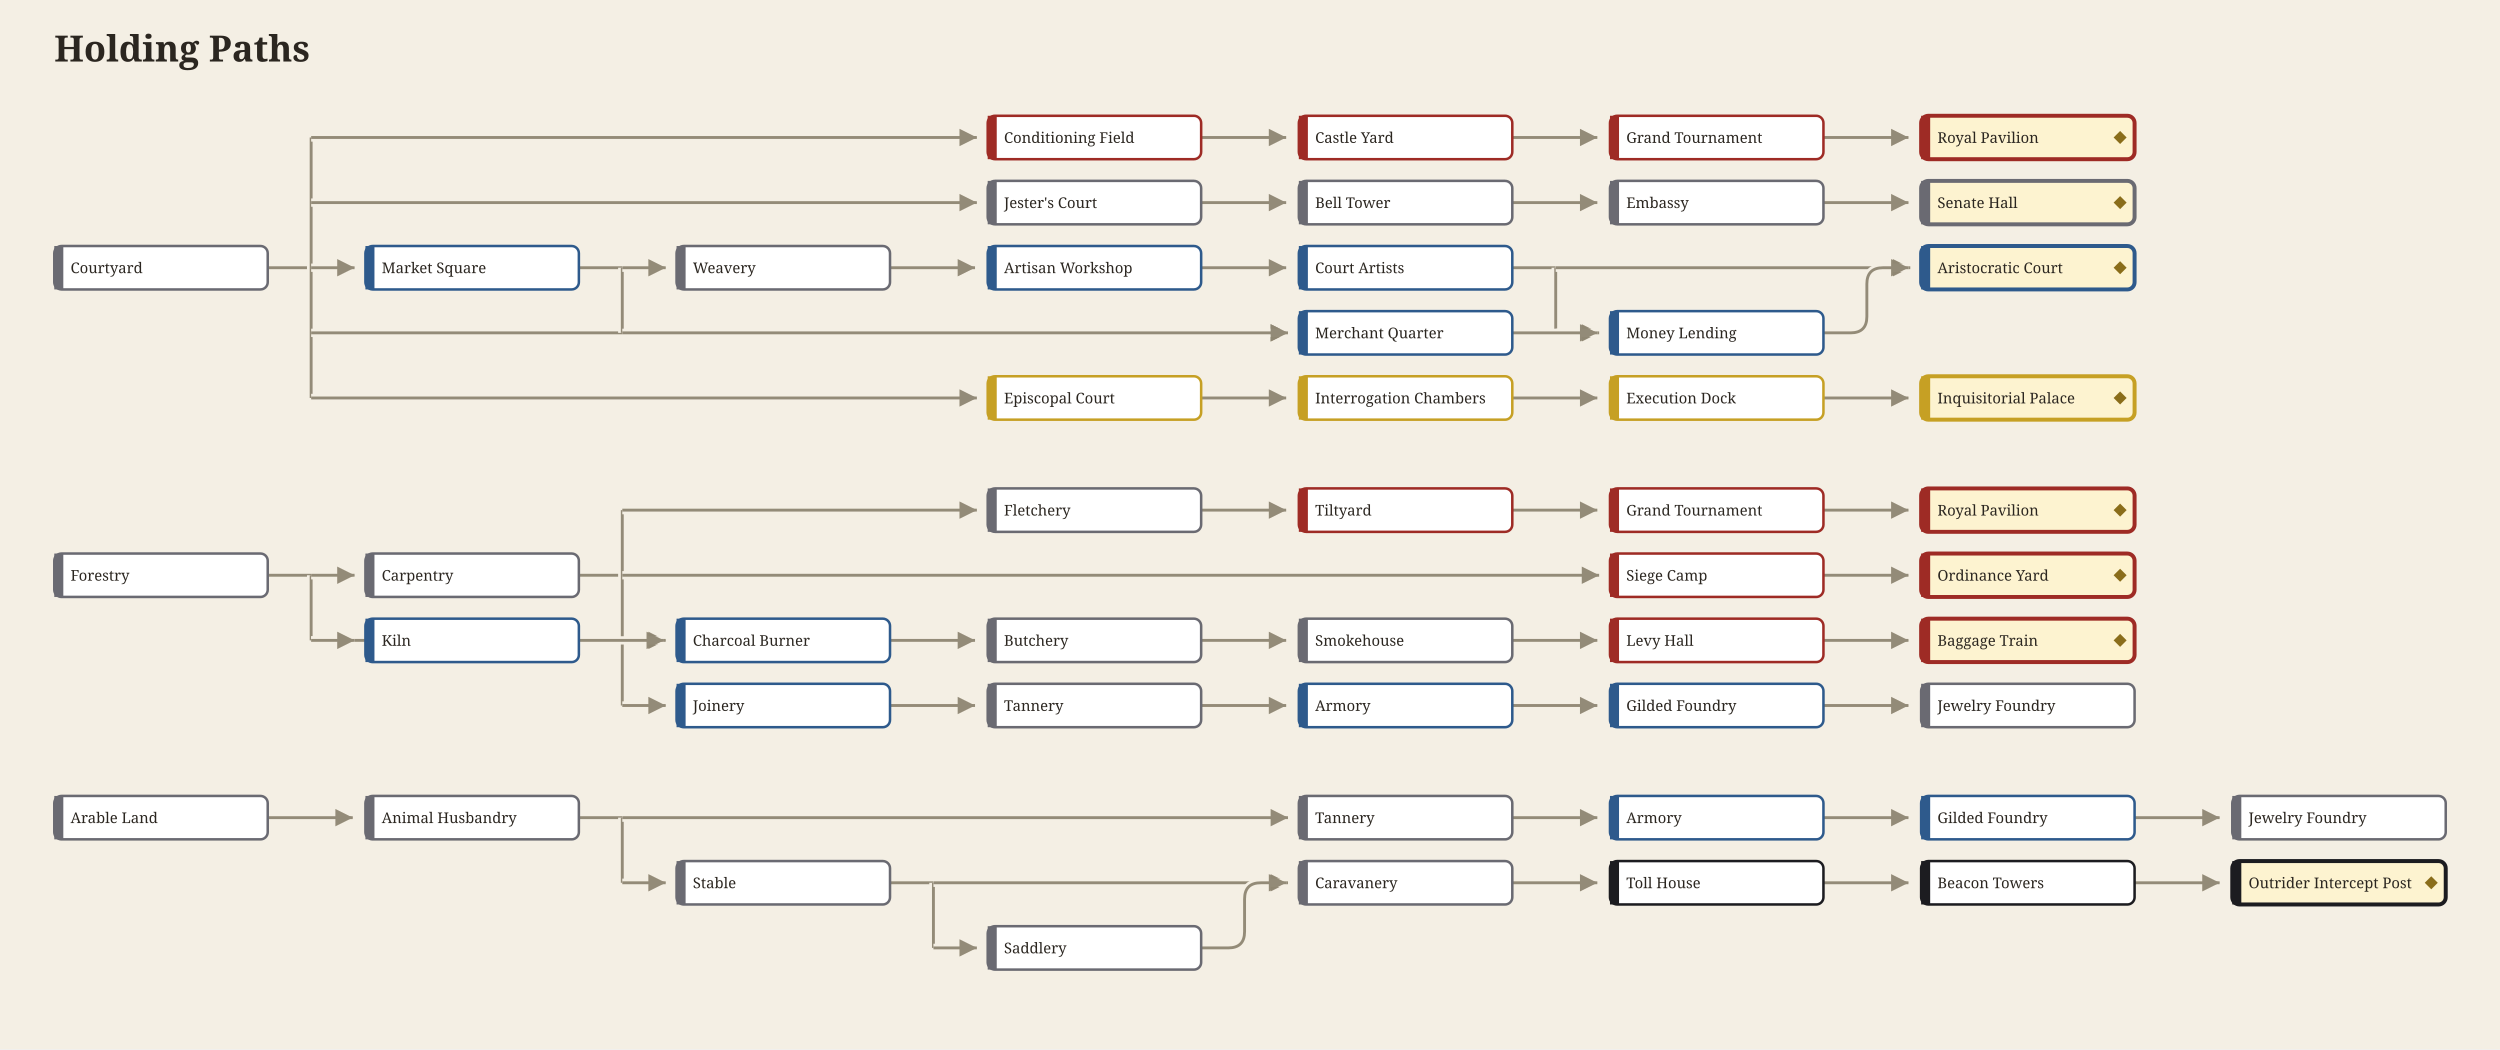
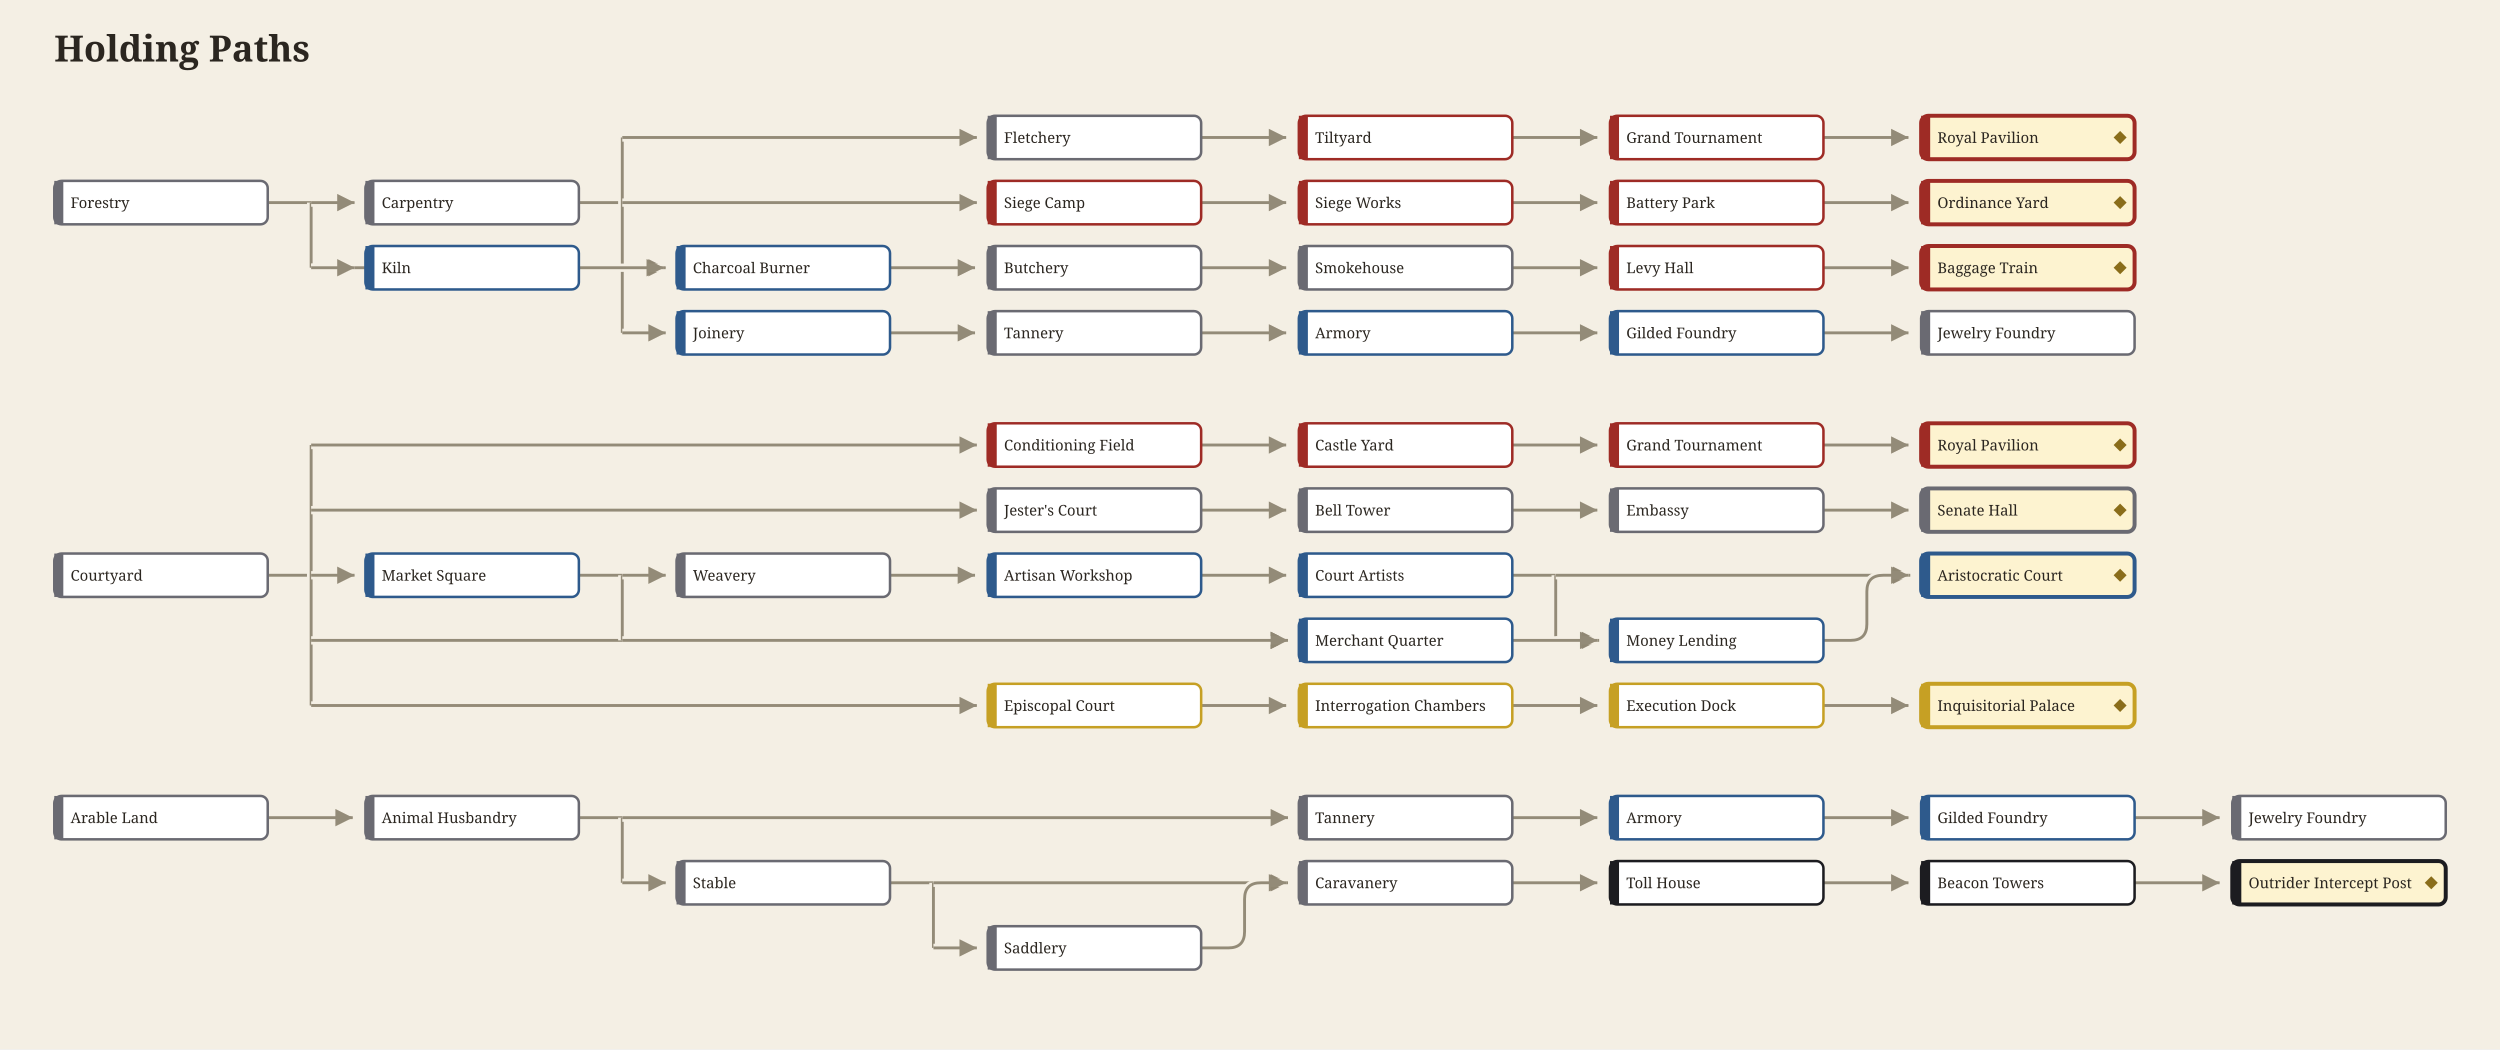
<svg xmlns="http://www.w3.org/2000/svg" width="1382" height="580" viewBox="0 0 1382 580" font-family="Georgia, serif">
  <rect width="1382" height="580" fill="#f4efe4" />
  <defs>
    <marker id="arw-2E5A8C" markerWidth="7" markerHeight="7" refX="6" refY="3" orient="auto">
      <path d="M0,0 L6,3 L0,6 Z" fill="#2E5A8C" />
    </marker>
    <marker id="arw-9E2B25" markerWidth="7" markerHeight="7" refX="6" refY="3" orient="auto">
      <path d="M0,0 L6,3 L0,6 Z" fill="#9E2B25" />
    </marker>
    <marker id="arw-1c9c8c" markerWidth="7" markerHeight="7" refX="6" refY="3" orient="auto">
      <path d="M0,0 L6,3 L0,6 Z" fill="#1c9c8c" />
    </marker>
    <marker id="arw-C6A024" markerWidth="7" markerHeight="7" refX="6" refY="3" orient="auto">
      <path d="M0,0 L6,3 L0,6 Z" fill="#C6A024" />
    </marker>
    <marker id="arw-6A3D8F" markerWidth="7" markerHeight="7" refX="6" refY="3" orient="auto">
      <path d="M0,0 L6,3 L0,6 Z" fill="#6A3D8F" />
    </marker>
    <marker id="arw-CC6A1A" markerWidth="7" markerHeight="7" refX="6" refY="3" orient="auto">
      <path d="M0,0 L6,3 L0,6 Z" fill="#CC6A1A" />
    </marker>
    <marker id="arw-3a7d3a" markerWidth="7" markerHeight="7" refX="6" refY="3" orient="auto">
      <path d="M0,0 L6,3 L0,6 Z" fill="#3a7d3a" />
    </marker>
    <marker id="arw-b5347a" markerWidth="7" markerHeight="7" refX="6" refY="3" orient="auto">
      <path d="M0,0 L6,3 L0,6 Z" fill="#b5347a" />
    </marker>
    <marker id="arw-2b6f9e" markerWidth="7" markerHeight="7" refX="6" refY="3" orient="auto">
      <path d="M0,0 L6,3 L0,6 Z" fill="#2b6f9e" />
    </marker>
    <marker id="arw-8a6d1a" markerWidth="7" markerHeight="7" refX="6" refY="3" orient="auto">
      <path d="M0,0 L6,3 L0,6 Z" fill="#8a6d1a" />
    </marker>
    <marker id="arw-5f5647" markerWidth="7" markerHeight="7" refX="6" refY="3" orient="auto">
      <path d="M0,0 L6,3 L0,6 Z" fill="#5f5647" />
    </marker>
    <marker id="arw-7a2ea0" markerWidth="7" markerHeight="7" refX="6" refY="3" orient="auto">
      <path d="M0,0 L6,3 L0,6 Z" fill="#7a2ea0" />
    </marker>
    <marker id="arw-0f8a7e" markerWidth="7" markerHeight="7" refX="6" refY="3" orient="auto">
      <path d="M0,0 L6,3 L0,6 Z" fill="#0f8a7e" />
    </marker>
    <marker id="arw-a83232" markerWidth="7" markerHeight="7" refX="6" refY="3" orient="auto">
      <path d="M0,0 L6,3 L0,6 Z" fill="#a83232" />
    </marker>
    <marker id="arw-8f8672" markerWidth="7" markerHeight="7" refX="6" refY="3" orient="auto">
      <path d="M0,0 L6,3 L0,6 Z" fill="#8f8672" />
    </marker>
  </defs>
  <text x="30" y="34" font-size="20" font-weight="bold" fill="#2b2620">Holding Paths</text>
-   <path d="M148,148 L172,148" fill="none" stroke="#f4efe4" stroke-width="4.6" opacity="1" />
-   <path d="M148,148 L172,148" fill="none" stroke="#8f8672" stroke-width="1.6" opacity="0.95" />
-   <path d="M172,76 L172,220" fill="none" stroke="#f4efe4" stroke-width="4.6" opacity="1" />
-   <path d="M172,76 L172,220" fill="none" stroke="#8f8672" stroke-width="1.6" opacity="0.95" />
+   <path d="M148,112 L172,112" fill="none" stroke="#f4efe4" stroke-width="4.6" opacity="1" />
+   <path d="M148,112 L172,112" fill="none" stroke="#8f8672" stroke-width="1.6" opacity="0.95" />
+   <path d="M172,112 L172,148" fill="none" stroke="#f4efe4" stroke-width="4.6" opacity="1" />
+   <path d="M172,112 L172,148" fill="none" stroke="#8f8672" stroke-width="1.6" opacity="0.95" />
+   <path d="M172,112 L196,112" fill="none" stroke="#f4efe4" stroke-width="4.6" opacity="1" />
+   <path d="M172,112 L196,112" fill="none" stroke="#8f8672" stroke-width="1.6" opacity="0.95" marker-end="url(#arw-8f8672)" />
+   <path d="M172,148 L368,148" fill="none" stroke="#f4efe4" stroke-width="4.6" opacity="1" />
+   <path d="M172,148 L368,148" fill="none" stroke="#8f8672" stroke-width="1.6" opacity="0.95" marker-end="url(#arw-8f8672)" />
  <path d="M172,148 L196,148" fill="none" stroke="#f4efe4" stroke-width="4.6" opacity="1" />
  <path d="M172,148 L196,148" fill="none" stroke="#8f8672" stroke-width="1.6" opacity="0.95" marker-end="url(#arw-8f8672)" />
-   <path d="M172,184 L712,184" fill="none" stroke="#f4efe4" stroke-width="4.6" opacity="1" />
-   <path d="M172,184 L712,184" fill="none" stroke="#8f8672" stroke-width="1.6" opacity="0.95" marker-end="url(#arw-8f8672)" />
-   <path d="M172,112 L540,112" fill="none" stroke="#f4efe4" stroke-width="4.6" opacity="1" />
-   <path d="M172,112 L540,112" fill="none" stroke="#8f8672" stroke-width="1.6" opacity="0.95" marker-end="url(#arw-8f8672)" />
-   <path d="M172,220 L540,220" fill="none" stroke="#f4efe4" stroke-width="4.6" opacity="1" />
-   <path d="M172,220 L540,220" fill="none" stroke="#8f8672" stroke-width="1.6" opacity="0.95" marker-end="url(#arw-8f8672)" />
-   <path d="M172,76 L540,76" fill="none" stroke="#f4efe4" stroke-width="4.6" opacity="1" />
-   <path d="M172,76 L540,76" fill="none" stroke="#8f8672" stroke-width="1.6" opacity="0.95" marker-end="url(#arw-8f8672)" />
-   <path d="M320,148 L344,148" fill="none" stroke="#f4efe4" stroke-width="4.6" opacity="1" />
-   <path d="M320,148 L344,148" fill="none" stroke="#8f8672" stroke-width="1.6" opacity="0.95" />
-   <path d="M344,148 L344,184" fill="none" stroke="#f4efe4" stroke-width="4.6" opacity="1" />
-   <path d="M344,148 L344,184" fill="none" stroke="#8f8672" stroke-width="1.6" opacity="0.95" />
-   <path d="M344,148 L368,148" fill="none" stroke="#f4efe4" stroke-width="4.6" opacity="1" />
-   <path d="M344,148 L368,148" fill="none" stroke="#8f8672" stroke-width="1.6" opacity="0.95" marker-end="url(#arw-8f8672)" />
-   <path d="M344,184 L712,184" fill="none" stroke="#f4efe4" stroke-width="4.6" opacity="1" />
-   <path d="M344,184 L712,184" fill="none" stroke="#8f8672" stroke-width="1.6" opacity="0.95" marker-end="url(#arw-8f8672)" />
+   <path d="M320,112 L344,112" fill="none" stroke="#f4efe4" stroke-width="4.6" opacity="1" />
+   <path d="M320,112 L344,112" fill="none" stroke="#8f8672" stroke-width="1.6" opacity="0.95" />
+   <path d="M344,76 L344,184" fill="none" stroke="#f4efe4" stroke-width="4.6" opacity="1" />
+   <path d="M344,76 L344,184" fill="none" stroke="#8f8672" stroke-width="1.6" opacity="0.95" />
+   <path d="M344,76 L540,76" fill="none" stroke="#f4efe4" stroke-width="4.6" opacity="1" />
+   <path d="M344,76 L540,76" fill="none" stroke="#8f8672" stroke-width="1.6" opacity="0.95" marker-end="url(#arw-8f8672)" />
+   <path d="M344,184 L368,184" fill="none" stroke="#f4efe4" stroke-width="4.6" opacity="1" />
+   <path d="M344,184 L368,184" fill="none" stroke="#8f8672" stroke-width="1.6" opacity="0.95" marker-end="url(#arw-8f8672)" />
+   <path d="M344,112 L540,112" fill="none" stroke="#f4efe4" stroke-width="4.6" opacity="1" />
+   <path d="M344,112 L540,112" fill="none" stroke="#8f8672" stroke-width="1.6" opacity="0.95" marker-end="url(#arw-8f8672)" />
+   <path d="M320,148 L367,148" fill="none" stroke="#f4efe4" stroke-width="4.6" opacity="1" />
+   <path d="M320,148 L367,148" fill="none" stroke="#8f8672" stroke-width="1.6" opacity="0.95" marker-end="url(#arw-8f8672)" />
  <path d="M492,148 L539,148" fill="none" stroke="#f4efe4" stroke-width="4.6" opacity="1" />
  <path d="M492,148 L539,148" fill="none" stroke="#8f8672" stroke-width="1.6" opacity="0.95" marker-end="url(#arw-8f8672)" />
+   <path d="M492,184 L539,184" fill="none" stroke="#f4efe4" stroke-width="4.6" opacity="1" />
+   <path d="M492,184 L539,184" fill="none" stroke="#8f8672" stroke-width="1.6" opacity="0.95" marker-end="url(#arw-8f8672)" />
+   <path d="M664,112 L711,112" fill="none" stroke="#f4efe4" stroke-width="4.6" opacity="1" />
+   <path d="M664,112 L711,112" fill="none" stroke="#8f8672" stroke-width="1.6" opacity="0.95" marker-end="url(#arw-8f8672)" />
  <path d="M664,148 L711,148" fill="none" stroke="#f4efe4" stroke-width="4.6" opacity="1" />
  <path d="M664,148 L711,148" fill="none" stroke="#8f8672" stroke-width="1.6" opacity="0.95" marker-end="url(#arw-8f8672)" />
-   <path d="M664,220 L711,220" fill="none" stroke="#f4efe4" stroke-width="4.6" opacity="1" />
-   <path d="M664,220 L711,220" fill="none" stroke="#8f8672" stroke-width="1.6" opacity="0.95" marker-end="url(#arw-8f8672)" />
+   <path d="M664,184 L711,184" fill="none" stroke="#f4efe4" stroke-width="4.6" opacity="1" />
+   <path d="M664,184 L711,184" fill="none" stroke="#8f8672" stroke-width="1.6" opacity="0.95" marker-end="url(#arw-8f8672)" />
  <path d="M664,76 L711,76" fill="none" stroke="#f4efe4" stroke-width="4.6" opacity="1" />
  <path d="M664,76 L711,76" fill="none" stroke="#8f8672" stroke-width="1.6" opacity="0.95" marker-end="url(#arw-8f8672)" />
-   <path d="M664,112 L711,112" fill="none" stroke="#f4efe4" stroke-width="4.6" opacity="1" />
-   <path d="M664,112 L711,112" fill="none" stroke="#8f8672" stroke-width="1.6" opacity="0.95" marker-end="url(#arw-8f8672)" />
-   <path d="M836,148 L860,148" fill="none" stroke="#f4efe4" stroke-width="4.6" opacity="1" />
-   <path d="M836,148 L860,148" fill="none" stroke="#8f8672" stroke-width="1.6" opacity="0.95" />
-   <path d="M860,148 L860,184" fill="none" stroke="#f4efe4" stroke-width="4.6" opacity="1" />
-   <path d="M860,148 L860,184" fill="none" stroke="#8f8672" stroke-width="1.6" opacity="0.95" />
-   <path d="M860,184 L884,184" fill="none" stroke="#f4efe4" stroke-width="4.6" opacity="1" />
-   <path d="M860,184 L884,184" fill="none" stroke="#8f8672" stroke-width="1.6" opacity="0.95" marker-end="url(#arw-8f8672)" />
-   <path d="M860,148 L1056,148" fill="none" stroke="#f4efe4" stroke-width="4.6" opacity="1" />
-   <path d="M860,148 L1056,148" fill="none" stroke="#8f8672" stroke-width="1.6" opacity="0.95" marker-end="url(#arw-8f8672)" />
+   <path d="M836,112 L883,112" fill="none" stroke="#f4efe4" stroke-width="4.6" opacity="1" />
+   <path d="M836,112 L883,112" fill="none" stroke="#8f8672" stroke-width="1.6" opacity="0.95" marker-end="url(#arw-8f8672)" />
+   <path d="M836,148 L883,148" fill="none" stroke="#f4efe4" stroke-width="4.6" opacity="1" />
+   <path d="M836,148 L883,148" fill="none" stroke="#8f8672" stroke-width="1.6" opacity="0.95" marker-end="url(#arw-8f8672)" />
  <path d="M836,184 L883,184" fill="none" stroke="#f4efe4" stroke-width="4.6" opacity="1" />
  <path d="M836,184 L883,184" fill="none" stroke="#8f8672" stroke-width="1.6" opacity="0.95" marker-end="url(#arw-8f8672)" />
-   <path d="M836,220 L883,220" fill="none" stroke="#f4efe4" stroke-width="4.6" opacity="1" />
-   <path d="M836,220 L883,220" fill="none" stroke="#8f8672" stroke-width="1.6" opacity="0.95" marker-end="url(#arw-8f8672)" />
  <path d="M836,76 L883,76" fill="none" stroke="#f4efe4" stroke-width="4.6" opacity="1" />
  <path d="M836,76 L883,76" fill="none" stroke="#8f8672" stroke-width="1.6" opacity="0.95" marker-end="url(#arw-8f8672)" />
-   <path d="M836,112 L883,112" fill="none" stroke="#f4efe4" stroke-width="4.6" opacity="1" />
-   <path d="M836,112 L883,112" fill="none" stroke="#8f8672" stroke-width="1.6" opacity="0.95" marker-end="url(#arw-8f8672)" />
-   <path d="M1008,184 L1023,184 Q1032,184 1032,175 L1032,157 Q1032,148 1041,148 L1055,148" fill="none" stroke="#f4efe4" stroke-width="4.6" opacity="1" />
-   <path d="M1008,184 L1023,184 Q1032,184 1032,175 L1032,157 Q1032,148 1041,148 L1055,148" fill="none" stroke="#8f8672" stroke-width="1.6" opacity="0.95" marker-end="url(#arw-8f8672)" />
-   <path d="M1008,220 L1055,220" fill="none" stroke="#f4efe4" stroke-width="4.6" opacity="1" />
-   <path d="M1008,220 L1055,220" fill="none" stroke="#8f8672" stroke-width="1.6" opacity="0.95" marker-end="url(#arw-8f8672)" />
+   <path d="M1008,112 L1055,112" fill="none" stroke="#f4efe4" stroke-width="4.6" opacity="1" />
+   <path d="M1008,112 L1055,112" fill="none" stroke="#8f8672" stroke-width="1.6" opacity="0.95" marker-end="url(#arw-8f8672)" />
+   <path d="M1008,148 L1055,148" fill="none" stroke="#f4efe4" stroke-width="4.6" opacity="1" />
+   <path d="M1008,148 L1055,148" fill="none" stroke="#8f8672" stroke-width="1.6" opacity="0.95" marker-end="url(#arw-8f8672)" />
+   <path d="M1008,184 L1055,184" fill="none" stroke="#f4efe4" stroke-width="4.6" opacity="1" />
+   <path d="M1008,184 L1055,184" fill="none" stroke="#8f8672" stroke-width="1.6" opacity="0.95" marker-end="url(#arw-8f8672)" />
  <path d="M1008,76 L1055,76" fill="none" stroke="#f4efe4" stroke-width="4.6" opacity="1" />
  <path d="M1008,76 L1055,76" fill="none" stroke="#8f8672" stroke-width="1.6" opacity="0.95" marker-end="url(#arw-8f8672)" />
-   <path d="M1008,112 L1055,112" fill="none" stroke="#f4efe4" stroke-width="4.6" opacity="1" />
-   <path d="M1008,112 L1055,112" fill="none" stroke="#8f8672" stroke-width="1.6" opacity="0.95" marker-end="url(#arw-8f8672)" />
-   <rect x="30" y="136" width="118" height="24" rx="4" fill="#ffffff" stroke="#6a6a72" stroke-width="1.4" />
-   <rect x="30" y="136" width="5" height="24" fill="#6a6a72" />
-   <text x="39" y="151" font-size="8.2" fill="#2b2620">Courtyard</text>
+   <rect x="30" y="100" width="118" height="24" rx="4" fill="#ffffff" stroke="#6a6a72" stroke-width="1.4" />
+   <rect x="30" y="100" width="5" height="24" fill="#6a6a72" />
+   <text x="39" y="115" font-size="8.2" fill="#2b2620">Forestry</text>
+   <rect x="202" y="100" width="118" height="24" rx="4" fill="#ffffff" stroke="#6a6a72" stroke-width="1.4" />
+   <rect x="202" y="100" width="5" height="24" fill="#6a6a72" />
+   <text x="211" y="115" font-size="8.2" fill="#2b2620">Carpentry</text>
  <rect x="202" y="136" width="118" height="24" rx="4" fill="#ffffff" stroke="#2E5A8C" stroke-width="1.4" />
  <rect x="202" y="136" width="5" height="24" fill="#2E5A8C" />
-   <text x="211" y="151" font-size="8.2" fill="#2b2620">Market Square</text>
-   <rect x="374" y="136" width="118" height="24" rx="4" fill="#ffffff" stroke="#6a6a72" stroke-width="1.4" />
-   <rect x="374" y="136" width="5" height="24" fill="#6a6a72" />
-   <text x="383" y="151" font-size="8.2" fill="#2b2620">Weavery</text>
-   <rect x="546" y="136" width="118" height="24" rx="4" fill="#ffffff" stroke="#2E5A8C" stroke-width="1.4" />
-   <rect x="546" y="136" width="5" height="24" fill="#2E5A8C" />
-   <text x="555" y="151" font-size="8.2" fill="#2b2620">Artisan Workshop</text>
-   <rect x="546" y="208" width="118" height="24" rx="4" fill="#ffffff" stroke="#C6A024" stroke-width="1.4" />
-   <rect x="546" y="208" width="5" height="24" fill="#C6A024" />
-   <text x="555" y="223" font-size="8.2" fill="#2b2620">Episcopal Court</text>
-   <rect x="546" y="64" width="118" height="24" rx="4" fill="#ffffff" stroke="#9E2B25" stroke-width="1.4" />
-   <rect x="546" y="64" width="5" height="24" fill="#9E2B25" />
-   <text x="555" y="79" font-size="8.2" fill="#2b2620">Conditioning Field</text>
-   <rect x="546" y="100" width="118" height="24" rx="4" fill="#ffffff" stroke="#6a6a72" stroke-width="1.4" />
-   <rect x="546" y="100" width="5" height="24" fill="#6a6a72" />
-   <text x="555" y="115" font-size="8.2" fill="#2b2620">Jester's Court</text>
-   <rect x="718" y="136" width="118" height="24" rx="4" fill="#ffffff" stroke="#2E5A8C" stroke-width="1.4" />
-   <rect x="718" y="136" width="5" height="24" fill="#2E5A8C" />
-   <text x="727" y="151" font-size="8.2" fill="#2b2620">Court Artists</text>
+   <text x="211" y="151" font-size="8.2" fill="#2b2620">Kiln</text>
+   <rect x="374" y="136" width="118" height="24" rx="4" fill="#ffffff" stroke="#2E5A8C" stroke-width="1.4" />
+   <rect x="374" y="136" width="5" height="24" fill="#2E5A8C" />
+   <text x="383" y="151" font-size="8.2" fill="#2b2620">Charcoal Burner</text>
+   <rect x="374" y="172" width="118" height="24" rx="4" fill="#ffffff" stroke="#2E5A8C" stroke-width="1.4" />
+   <rect x="374" y="172" width="5" height="24" fill="#2E5A8C" />
+   <text x="383" y="187" font-size="8.2" fill="#2b2620">Joinery</text>
+   <rect x="546" y="100" width="118" height="24" rx="4" fill="#ffffff" stroke="#9E2B25" stroke-width="1.4" />
+   <rect x="546" y="100" width="5" height="24" fill="#9E2B25" />
+   <text x="555" y="115" font-size="8.2" fill="#2b2620">Siege Camp</text>
+   <rect x="546" y="136" width="118" height="24" rx="4" fill="#ffffff" stroke="#6a6a72" stroke-width="1.4" />
+   <rect x="546" y="136" width="5" height="24" fill="#6a6a72" />
+   <text x="555" y="151" font-size="8.2" fill="#2b2620">Butchery</text>
+   <rect x="546" y="172" width="118" height="24" rx="4" fill="#ffffff" stroke="#6a6a72" stroke-width="1.4" />
+   <rect x="546" y="172" width="5" height="24" fill="#6a6a72" />
+   <text x="555" y="187" font-size="8.2" fill="#2b2620">Tannery</text>
+   <rect x="546" y="64" width="118" height="24" rx="4" fill="#ffffff" stroke="#6a6a72" stroke-width="1.4" />
+   <rect x="546" y="64" width="5" height="24" fill="#6a6a72" />
+   <text x="555" y="79" font-size="8.2" fill="#2b2620">Fletchery</text>
+   <rect x="718" y="100" width="118" height="24" rx="4" fill="#ffffff" stroke="#9E2B25" stroke-width="1.4" />
+   <rect x="718" y="100" width="5" height="24" fill="#9E2B25" />
+   <text x="727" y="115" font-size="8.2" fill="#2b2620">Siege Works</text>
+   <rect x="718" y="136" width="118" height="24" rx="4" fill="#ffffff" stroke="#6a6a72" stroke-width="1.4" />
+   <rect x="718" y="136" width="5" height="24" fill="#6a6a72" />
+   <text x="727" y="151" font-size="8.2" fill="#2b2620">Smokehouse</text>
  <rect x="718" y="172" width="118" height="24" rx="4" fill="#ffffff" stroke="#2E5A8C" stroke-width="1.4" />
  <rect x="718" y="172" width="5" height="24" fill="#2E5A8C" />
-   <text x="727" y="187" font-size="8.2" fill="#2b2620">Merchant Quarter</text>
-   <rect x="718" y="208" width="118" height="24" rx="4" fill="#ffffff" stroke="#C6A024" stroke-width="1.4" />
-   <rect x="718" y="208" width="5" height="24" fill="#C6A024" />
-   <text x="727" y="223" font-size="8.2" fill="#2b2620">Interrogation Chambers</text>
+   <text x="727" y="187" font-size="8.2" fill="#2b2620">Armory</text>
  <rect x="718" y="64" width="118" height="24" rx="4" fill="#ffffff" stroke="#9E2B25" stroke-width="1.4" />
  <rect x="718" y="64" width="5" height="24" fill="#9E2B25" />
-   <text x="727" y="79" font-size="8.2" fill="#2b2620">Castle Yard</text>
-   <rect x="718" y="100" width="118" height="24" rx="4" fill="#ffffff" stroke="#6a6a72" stroke-width="1.4" />
-   <rect x="718" y="100" width="5" height="24" fill="#6a6a72" />
-   <text x="727" y="115" font-size="8.2" fill="#2b2620">Bell Tower</text>
+   <text x="727" y="79" font-size="8.2" fill="#2b2620">Tiltyard</text>
+   <rect x="890" y="100" width="118" height="24" rx="4" fill="#ffffff" stroke="#9E2B25" stroke-width="1.4" />
+   <rect x="890" y="100" width="5" height="24" fill="#9E2B25" />
+   <text x="899" y="115" font-size="8.2" fill="#2b2620">Battery Park</text>
+   <rect x="890" y="136" width="118" height="24" rx="4" fill="#ffffff" stroke="#9E2B25" stroke-width="1.4" />
+   <rect x="890" y="136" width="5" height="24" fill="#9E2B25" />
+   <text x="899" y="151" font-size="8.2" fill="#2b2620">Levy Hall</text>
  <rect x="890" y="172" width="118" height="24" rx="4" fill="#ffffff" stroke="#2E5A8C" stroke-width="1.4" />
  <rect x="890" y="172" width="5" height="24" fill="#2E5A8C" />
-   <text x="899" y="187" font-size="8.2" fill="#2b2620">Money Lending</text>
-   <rect x="890" y="208" width="118" height="24" rx="4" fill="#ffffff" stroke="#C6A024" stroke-width="1.4" />
-   <rect x="890" y="208" width="5" height="24" fill="#C6A024" />
-   <text x="899" y="223" font-size="8.2" fill="#2b2620">Execution Dock</text>
+   <text x="899" y="187" font-size="8.2" fill="#2b2620">Gilded Foundry</text>
  <rect x="890" y="64" width="118" height="24" rx="4" fill="#ffffff" stroke="#9E2B25" stroke-width="1.4" />
  <rect x="890" y="64" width="5" height="24" fill="#9E2B25" />
  <text x="899" y="79" font-size="8.2" fill="#2b2620">Grand Tournament</text>
-   <rect x="890" y="100" width="118" height="24" rx="4" fill="#ffffff" stroke="#6a6a72" stroke-width="1.4" />
-   <rect x="890" y="100" width="5" height="24" fill="#6a6a72" />
-   <text x="899" y="115" font-size="8.2" fill="#2b2620">Embassy</text>
-   <rect x="1062" y="136" width="118" height="24" rx="4" fill="#fdf3d0" stroke="#2E5A8C" stroke-width="2.2" />
-   <rect x="1062" y="136" width="5" height="24" fill="#2E5A8C" />
-   <text x="1071" y="151" font-size="8.2" fill="#2b2620">Aristocratic Court</text>
+   <rect x="1062" y="100" width="118" height="24" rx="4" fill="#fdf3d0" stroke="#9E2B25" stroke-width="2.2" />
+   <rect x="1062" y="100" width="5" height="24" fill="#9E2B25" />
+   <text x="1071" y="115" font-size="8.2" fill="#2b2620">Ordinance Yard</text>
+   <polygon points="1172.0,108.4 1175.6,112.0 1172.0,115.6 1168.4,112.0" fill="#8a6d1a" />
+   <rect x="1062" y="136" width="118" height="24" rx="4" fill="#fdf3d0" stroke="#9E2B25" stroke-width="2.2" />
+   <rect x="1062" y="136" width="5" height="24" fill="#9E2B25" />
+   <text x="1071" y="151" font-size="8.2" fill="#2b2620">Baggage Train</text>
  <polygon points="1172.0,144.4 1175.6,148.0 1172.0,151.6 1168.4,148.0" fill="#8a6d1a" />
-   <rect x="1062" y="208" width="118" height="24" rx="4" fill="#fdf3d0" stroke="#C6A024" stroke-width="2.2" />
-   <rect x="1062" y="208" width="5" height="24" fill="#C6A024" />
-   <text x="1071" y="223" font-size="8.2" fill="#2b2620">Inquisitorial Palace</text>
-   <polygon points="1172.0,216.4 1175.6,220.0 1172.0,223.6 1168.4,220.0" fill="#8a6d1a" />
+   <rect x="1062" y="172" width="118" height="24" rx="4" fill="#ffffff" stroke="#6a6a72" stroke-width="1.4" />
+   <rect x="1062" y="172" width="5" height="24" fill="#6a6a72" />
+   <text x="1071" y="187" font-size="8.2" fill="#2b2620">Jewelry Foundry</text>
  <rect x="1062" y="64" width="118" height="24" rx="4" fill="#fdf3d0" stroke="#9E2B25" stroke-width="2.2" />
  <rect x="1062" y="64" width="5" height="24" fill="#9E2B25" />
  <text x="1071" y="79" font-size="8.2" fill="#2b2620">Royal Pavilion</text>
  <polygon points="1172.0,72.4 1175.6,76.0 1172.0,79.6 1168.4,76.0" fill="#8a6d1a" />
-   <rect x="1062" y="100" width="118" height="24" rx="4" fill="#fdf3d0" stroke="#6a6a72" stroke-width="2.2" />
-   <rect x="1062" y="100" width="5" height="24" fill="#6a6a72" />
-   <text x="1071" y="115" font-size="8.2" fill="#2b2620">Senate Hall</text>
-   <polygon points="1172.0,108.4 1175.6,112.0 1172.0,115.6 1168.4,112.0" fill="#8a6d1a" />
  <path d="M148,318 L172,318" fill="none" stroke="#f4efe4" stroke-width="4.6" opacity="1" />
  <path d="M148,318 L172,318" fill="none" stroke="#8f8672" stroke-width="1.6" opacity="0.95" />
-   <path d="M172,318 L172,354" fill="none" stroke="#f4efe4" stroke-width="4.6" opacity="1" />
-   <path d="M172,318 L172,354" fill="none" stroke="#8f8672" stroke-width="1.6" opacity="0.95" />
+   <path d="M172,246 L172,390" fill="none" stroke="#f4efe4" stroke-width="4.6" opacity="1" />
+   <path d="M172,246 L172,390" fill="none" stroke="#8f8672" stroke-width="1.6" opacity="0.95" />
  <path d="M172,318 L196,318" fill="none" stroke="#f4efe4" stroke-width="4.6" opacity="1" />
  <path d="M172,318 L196,318" fill="none" stroke="#8f8672" stroke-width="1.6" opacity="0.95" marker-end="url(#arw-8f8672)" />
-   <path d="M172,354 L368,354" fill="none" stroke="#f4efe4" stroke-width="4.6" opacity="1" />
-   <path d="M172,354 L368,354" fill="none" stroke="#8f8672" stroke-width="1.6" opacity="0.95" marker-end="url(#arw-8f8672)" />
-   <path d="M172,354 L196,354" fill="none" stroke="#f4efe4" stroke-width="4.6" opacity="1" />
-   <path d="M172,354 L196,354" fill="none" stroke="#8f8672" stroke-width="1.6" opacity="0.95" marker-end="url(#arw-8f8672)" />
+   <path d="M172,354 L712,354" fill="none" stroke="#f4efe4" stroke-width="4.6" opacity="1" />
+   <path d="M172,354 L712,354" fill="none" stroke="#8f8672" stroke-width="1.6" opacity="0.95" marker-end="url(#arw-8f8672)" />
+   <path d="M172,282 L540,282" fill="none" stroke="#f4efe4" stroke-width="4.6" opacity="1" />
+   <path d="M172,282 L540,282" fill="none" stroke="#8f8672" stroke-width="1.6" opacity="0.95" marker-end="url(#arw-8f8672)" />
+   <path d="M172,390 L540,390" fill="none" stroke="#f4efe4" stroke-width="4.6" opacity="1" />
+   <path d="M172,390 L540,390" fill="none" stroke="#8f8672" stroke-width="1.6" opacity="0.95" marker-end="url(#arw-8f8672)" />
+   <path d="M172,246 L540,246" fill="none" stroke="#f4efe4" stroke-width="4.6" opacity="1" />
+   <path d="M172,246 L540,246" fill="none" stroke="#8f8672" stroke-width="1.6" opacity="0.95" marker-end="url(#arw-8f8672)" />
  <path d="M320,318 L344,318" fill="none" stroke="#f4efe4" stroke-width="4.6" opacity="1" />
  <path d="M320,318 L344,318" fill="none" stroke="#8f8672" stroke-width="1.6" opacity="0.95" />
-   <path d="M344,282 L344,390" fill="none" stroke="#f4efe4" stroke-width="4.6" opacity="1" />
-   <path d="M344,282 L344,390" fill="none" stroke="#8f8672" stroke-width="1.6" opacity="0.95" />
-   <path d="M344,282 L540,282" fill="none" stroke="#f4efe4" stroke-width="4.6" opacity="1" />
-   <path d="M344,282 L540,282" fill="none" stroke="#8f8672" stroke-width="1.6" opacity="0.95" marker-end="url(#arw-8f8672)" />
-   <path d="M344,390 L368,390" fill="none" stroke="#f4efe4" stroke-width="4.6" opacity="1" />
-   <path d="M344,390 L368,390" fill="none" stroke="#8f8672" stroke-width="1.6" opacity="0.95" marker-end="url(#arw-8f8672)" />
-   <path d="M344,318 L884,318" fill="none" stroke="#f4efe4" stroke-width="4.6" opacity="1" />
-   <path d="M344,318 L884,318" fill="none" stroke="#8f8672" stroke-width="1.6" opacity="0.95" marker-end="url(#arw-8f8672)" />
-   <path d="M320,354 L367,354" fill="none" stroke="#f4efe4" stroke-width="4.6" opacity="1" />
-   <path d="M320,354 L367,354" fill="none" stroke="#8f8672" stroke-width="1.6" opacity="0.95" marker-end="url(#arw-8f8672)" />
-   <path d="M492,354 L539,354" fill="none" stroke="#f4efe4" stroke-width="4.6" opacity="1" />
-   <path d="M492,354 L539,354" fill="none" stroke="#8f8672" stroke-width="1.6" opacity="0.95" marker-end="url(#arw-8f8672)" />
-   <path d="M492,390 L539,390" fill="none" stroke="#f4efe4" stroke-width="4.6" opacity="1" />
-   <path d="M492,390 L539,390" fill="none" stroke="#8f8672" stroke-width="1.6" opacity="0.95" marker-end="url(#arw-8f8672)" />
-   <path d="M664,354 L711,354" fill="none" stroke="#f4efe4" stroke-width="4.6" opacity="1" />
-   <path d="M664,354 L711,354" fill="none" stroke="#8f8672" stroke-width="1.6" opacity="0.95" marker-end="url(#arw-8f8672)" />
+   <path d="M344,318 L344,354" fill="none" stroke="#f4efe4" stroke-width="4.6" opacity="1" />
+   <path d="M344,318 L344,354" fill="none" stroke="#8f8672" stroke-width="1.6" opacity="0.95" />
+   <path d="M344,318 L368,318" fill="none" stroke="#f4efe4" stroke-width="4.6" opacity="1" />
+   <path d="M344,318 L368,318" fill="none" stroke="#8f8672" stroke-width="1.6" opacity="0.95" marker-end="url(#arw-8f8672)" />
+   <path d="M344,354 L712,354" fill="none" stroke="#f4efe4" stroke-width="4.6" opacity="1" />
+   <path d="M344,354 L712,354" fill="none" stroke="#8f8672" stroke-width="1.6" opacity="0.95" marker-end="url(#arw-8f8672)" />
+   <path d="M492,318 L539,318" fill="none" stroke="#f4efe4" stroke-width="4.6" opacity="1" />
+   <path d="M492,318 L539,318" fill="none" stroke="#8f8672" stroke-width="1.6" opacity="0.95" marker-end="url(#arw-8f8672)" />
+   <path d="M664,318 L711,318" fill="none" stroke="#f4efe4" stroke-width="4.6" opacity="1" />
+   <path d="M664,318 L711,318" fill="none" stroke="#8f8672" stroke-width="1.6" opacity="0.95" marker-end="url(#arw-8f8672)" />
  <path d="M664,390 L711,390" fill="none" stroke="#f4efe4" stroke-width="4.6" opacity="1" />
  <path d="M664,390 L711,390" fill="none" stroke="#8f8672" stroke-width="1.6" opacity="0.95" marker-end="url(#arw-8f8672)" />
+   <path d="M664,246 L711,246" fill="none" stroke="#f4efe4" stroke-width="4.6" opacity="1" />
+   <path d="M664,246 L711,246" fill="none" stroke="#8f8672" stroke-width="1.6" opacity="0.95" marker-end="url(#arw-8f8672)" />
  <path d="M664,282 L711,282" fill="none" stroke="#f4efe4" stroke-width="4.6" opacity="1" />
  <path d="M664,282 L711,282" fill="none" stroke="#8f8672" stroke-width="1.6" opacity="0.95" marker-end="url(#arw-8f8672)" />
+   <path d="M836,318 L860,318" fill="none" stroke="#f4efe4" stroke-width="4.6" opacity="1" />
+   <path d="M836,318 L860,318" fill="none" stroke="#8f8672" stroke-width="1.6" opacity="0.95" />
+   <path d="M860,318 L860,354" fill="none" stroke="#f4efe4" stroke-width="4.6" opacity="1" />
+   <path d="M860,318 L860,354" fill="none" stroke="#8f8672" stroke-width="1.6" opacity="0.95" />
+   <path d="M860,354 L884,354" fill="none" stroke="#f4efe4" stroke-width="4.6" opacity="1" />
+   <path d="M860,354 L884,354" fill="none" stroke="#8f8672" stroke-width="1.6" opacity="0.95" marker-end="url(#arw-8f8672)" />
+   <path d="M860,318 L1056,318" fill="none" stroke="#f4efe4" stroke-width="4.6" opacity="1" />
+   <path d="M860,318 L1056,318" fill="none" stroke="#8f8672" stroke-width="1.6" opacity="0.95" marker-end="url(#arw-8f8672)" />
  <path d="M836,354 L883,354" fill="none" stroke="#f4efe4" stroke-width="4.6" opacity="1" />
  <path d="M836,354 L883,354" fill="none" stroke="#8f8672" stroke-width="1.6" opacity="0.95" marker-end="url(#arw-8f8672)" />
  <path d="M836,390 L883,390" fill="none" stroke="#f4efe4" stroke-width="4.6" opacity="1" />
  <path d="M836,390 L883,390" fill="none" stroke="#8f8672" stroke-width="1.6" opacity="0.95" marker-end="url(#arw-8f8672)" />
+   <path d="M836,246 L883,246" fill="none" stroke="#f4efe4" stroke-width="4.6" opacity="1" />
+   <path d="M836,246 L883,246" fill="none" stroke="#8f8672" stroke-width="1.6" opacity="0.95" marker-end="url(#arw-8f8672)" />
  <path d="M836,282 L883,282" fill="none" stroke="#f4efe4" stroke-width="4.6" opacity="1" />
  <path d="M836,282 L883,282" fill="none" stroke="#8f8672" stroke-width="1.6" opacity="0.95" marker-end="url(#arw-8f8672)" />
-   <path d="M1008,318 L1055,318" fill="none" stroke="#f4efe4" stroke-width="4.6" opacity="1" />
-   <path d="M1008,318 L1055,318" fill="none" stroke="#8f8672" stroke-width="1.6" opacity="0.95" marker-end="url(#arw-8f8672)" />
-   <path d="M1008,354 L1055,354" fill="none" stroke="#f4efe4" stroke-width="4.6" opacity="1" />
-   <path d="M1008,354 L1055,354" fill="none" stroke="#8f8672" stroke-width="1.6" opacity="0.95" marker-end="url(#arw-8f8672)" />
+   <path d="M1008,354 L1023,354 Q1032,354 1032,345 L1032,327 Q1032,318 1041,318 L1055,318" fill="none" stroke="#f4efe4" stroke-width="4.6" opacity="1" />
+   <path d="M1008,354 L1023,354 Q1032,354 1032,345 L1032,327 Q1032,318 1041,318 L1055,318" fill="none" stroke="#8f8672" stroke-width="1.6" opacity="0.95" marker-end="url(#arw-8f8672)" />
  <path d="M1008,390 L1055,390" fill="none" stroke="#f4efe4" stroke-width="4.6" opacity="1" />
  <path d="M1008,390 L1055,390" fill="none" stroke="#8f8672" stroke-width="1.6" opacity="0.95" marker-end="url(#arw-8f8672)" />
+   <path d="M1008,246 L1055,246" fill="none" stroke="#f4efe4" stroke-width="4.6" opacity="1" />
+   <path d="M1008,246 L1055,246" fill="none" stroke="#8f8672" stroke-width="1.6" opacity="0.95" marker-end="url(#arw-8f8672)" />
  <path d="M1008,282 L1055,282" fill="none" stroke="#f4efe4" stroke-width="4.6" opacity="1" />
  <path d="M1008,282 L1055,282" fill="none" stroke="#8f8672" stroke-width="1.6" opacity="0.95" marker-end="url(#arw-8f8672)" />
  <rect x="30" y="306" width="118" height="24" rx="4" fill="#ffffff" stroke="#6a6a72" stroke-width="1.4" />
  <rect x="30" y="306" width="5" height="24" fill="#6a6a72" />
-   <text x="39" y="321" font-size="8.2" fill="#2b2620">Forestry</text>
-   <rect x="202" y="306" width="118" height="24" rx="4" fill="#ffffff" stroke="#6a6a72" stroke-width="1.4" />
-   <rect x="202" y="306" width="5" height="24" fill="#6a6a72" />
-   <text x="211" y="321" font-size="8.2" fill="#2b2620">Carpentry</text>
-   <rect x="202" y="342" width="118" height="24" rx="4" fill="#ffffff" stroke="#2E5A8C" stroke-width="1.4" />
-   <rect x="202" y="342" width="5" height="24" fill="#2E5A8C" />
-   <text x="211" y="357" font-size="8.2" fill="#2b2620">Kiln</text>
-   <rect x="374" y="342" width="118" height="24" rx="4" fill="#ffffff" stroke="#2E5A8C" stroke-width="1.4" />
-   <rect x="374" y="342" width="5" height="24" fill="#2E5A8C" />
-   <text x="383" y="357" font-size="8.2" fill="#2b2620">Charcoal Burner</text>
-   <rect x="374" y="378" width="118" height="24" rx="4" fill="#ffffff" stroke="#2E5A8C" stroke-width="1.4" />
-   <rect x="374" y="378" width="5" height="24" fill="#2E5A8C" />
-   <text x="383" y="393" font-size="8.2" fill="#2b2620">Joinery</text>
-   <rect x="546" y="342" width="118" height="24" rx="4" fill="#ffffff" stroke="#6a6a72" stroke-width="1.4" />
-   <rect x="546" y="342" width="5" height="24" fill="#6a6a72" />
-   <text x="555" y="357" font-size="8.2" fill="#2b2620">Butchery</text>
-   <rect x="546" y="378" width="118" height="24" rx="4" fill="#ffffff" stroke="#6a6a72" stroke-width="1.4" />
-   <rect x="546" y="378" width="5" height="24" fill="#6a6a72" />
-   <text x="555" y="393" font-size="8.2" fill="#2b2620">Tannery</text>
+   <text x="39" y="321" font-size="8.2" fill="#2b2620">Courtyard</text>
+   <rect x="202" y="306" width="118" height="24" rx="4" fill="#ffffff" stroke="#2E5A8C" stroke-width="1.4" />
+   <rect x="202" y="306" width="5" height="24" fill="#2E5A8C" />
+   <text x="211" y="321" font-size="8.2" fill="#2b2620">Market Square</text>
+   <rect x="374" y="306" width="118" height="24" rx="4" fill="#ffffff" stroke="#6a6a72" stroke-width="1.4" />
+   <rect x="374" y="306" width="5" height="24" fill="#6a6a72" />
+   <text x="383" y="321" font-size="8.2" fill="#2b2620">Weavery</text>
+   <rect x="546" y="306" width="118" height="24" rx="4" fill="#ffffff" stroke="#2E5A8C" stroke-width="1.4" />
+   <rect x="546" y="306" width="5" height="24" fill="#2E5A8C" />
+   <text x="555" y="321" font-size="8.2" fill="#2b2620">Artisan Workshop</text>
+   <rect x="546" y="378" width="118" height="24" rx="4" fill="#ffffff" stroke="#C6A024" stroke-width="1.4" />
+   <rect x="546" y="378" width="5" height="24" fill="#C6A024" />
+   <text x="555" y="393" font-size="8.2" fill="#2b2620">Episcopal Court</text>
+   <rect x="546" y="234" width="118" height="24" rx="4" fill="#ffffff" stroke="#9E2B25" stroke-width="1.4" />
+   <rect x="546" y="234" width="5" height="24" fill="#9E2B25" />
+   <text x="555" y="249" font-size="8.2" fill="#2b2620">Conditioning Field</text>
  <rect x="546" y="270" width="118" height="24" rx="4" fill="#ffffff" stroke="#6a6a72" stroke-width="1.4" />
  <rect x="546" y="270" width="5" height="24" fill="#6a6a72" />
-   <text x="555" y="285" font-size="8.2" fill="#2b2620">Fletchery</text>
-   <rect x="718" y="342" width="118" height="24" rx="4" fill="#ffffff" stroke="#6a6a72" stroke-width="1.4" />
-   <rect x="718" y="342" width="5" height="24" fill="#6a6a72" />
-   <text x="727" y="357" font-size="8.2" fill="#2b2620">Smokehouse</text>
-   <rect x="718" y="378" width="118" height="24" rx="4" fill="#ffffff" stroke="#2E5A8C" stroke-width="1.4" />
-   <rect x="718" y="378" width="5" height="24" fill="#2E5A8C" />
-   <text x="727" y="393" font-size="8.2" fill="#2b2620">Armory</text>
-   <rect x="718" y="270" width="118" height="24" rx="4" fill="#ffffff" stroke="#9E2B25" stroke-width="1.4" />
-   <rect x="718" y="270" width="5" height="24" fill="#9E2B25" />
-   <text x="727" y="285" font-size="8.2" fill="#2b2620">Tiltyard</text>
-   <rect x="890" y="306" width="118" height="24" rx="4" fill="#ffffff" stroke="#9E2B25" stroke-width="1.4" />
-   <rect x="890" y="306" width="5" height="24" fill="#9E2B25" />
-   <text x="899" y="321" font-size="8.2" fill="#2b2620">Siege Camp</text>
-   <rect x="890" y="342" width="118" height="24" rx="4" fill="#ffffff" stroke="#9E2B25" stroke-width="1.4" />
-   <rect x="890" y="342" width="5" height="24" fill="#9E2B25" />
-   <text x="899" y="357" font-size="8.2" fill="#2b2620">Levy Hall</text>
-   <rect x="890" y="378" width="118" height="24" rx="4" fill="#ffffff" stroke="#2E5A8C" stroke-width="1.4" />
-   <rect x="890" y="378" width="5" height="24" fill="#2E5A8C" />
-   <text x="899" y="393" font-size="8.2" fill="#2b2620">Gilded Foundry</text>
-   <rect x="890" y="270" width="118" height="24" rx="4" fill="#ffffff" stroke="#9E2B25" stroke-width="1.4" />
-   <rect x="890" y="270" width="5" height="24" fill="#9E2B25" />
-   <text x="899" y="285" font-size="8.2" fill="#2b2620">Grand Tournament</text>
-   <rect x="1062" y="306" width="118" height="24" rx="4" fill="#fdf3d0" stroke="#9E2B25" stroke-width="2.2" />
-   <rect x="1062" y="306" width="5" height="24" fill="#9E2B25" />
-   <text x="1071" y="321" font-size="8.2" fill="#2b2620">Ordinance Yard</text>
+   <text x="555" y="285" font-size="8.2" fill="#2b2620">Jester's Court</text>
+   <rect x="718" y="306" width="118" height="24" rx="4" fill="#ffffff" stroke="#2E5A8C" stroke-width="1.4" />
+   <rect x="718" y="306" width="5" height="24" fill="#2E5A8C" />
+   <text x="727" y="321" font-size="8.2" fill="#2b2620">Court Artists</text>
+   <rect x="718" y="342" width="118" height="24" rx="4" fill="#ffffff" stroke="#2E5A8C" stroke-width="1.4" />
+   <rect x="718" y="342" width="5" height="24" fill="#2E5A8C" />
+   <text x="727" y="357" font-size="8.2" fill="#2b2620">Merchant Quarter</text>
+   <rect x="718" y="378" width="118" height="24" rx="4" fill="#ffffff" stroke="#C6A024" stroke-width="1.4" />
+   <rect x="718" y="378" width="5" height="24" fill="#C6A024" />
+   <text x="727" y="393" font-size="8.2" fill="#2b2620">Interrogation Chambers</text>
+   <rect x="718" y="234" width="118" height="24" rx="4" fill="#ffffff" stroke="#9E2B25" stroke-width="1.4" />
+   <rect x="718" y="234" width="5" height="24" fill="#9E2B25" />
+   <text x="727" y="249" font-size="8.2" fill="#2b2620">Castle Yard</text>
+   <rect x="718" y="270" width="118" height="24" rx="4" fill="#ffffff" stroke="#6a6a72" stroke-width="1.4" />
+   <rect x="718" y="270" width="5" height="24" fill="#6a6a72" />
+   <text x="727" y="285" font-size="8.2" fill="#2b2620">Bell Tower</text>
+   <rect x="890" y="342" width="118" height="24" rx="4" fill="#ffffff" stroke="#2E5A8C" stroke-width="1.4" />
+   <rect x="890" y="342" width="5" height="24" fill="#2E5A8C" />
+   <text x="899" y="357" font-size="8.2" fill="#2b2620">Money Lending</text>
+   <rect x="890" y="378" width="118" height="24" rx="4" fill="#ffffff" stroke="#C6A024" stroke-width="1.4" />
+   <rect x="890" y="378" width="5" height="24" fill="#C6A024" />
+   <text x="899" y="393" font-size="8.2" fill="#2b2620">Execution Dock</text>
+   <rect x="890" y="234" width="118" height="24" rx="4" fill="#ffffff" stroke="#9E2B25" stroke-width="1.4" />
+   <rect x="890" y="234" width="5" height="24" fill="#9E2B25" />
+   <text x="899" y="249" font-size="8.2" fill="#2b2620">Grand Tournament</text>
+   <rect x="890" y="270" width="118" height="24" rx="4" fill="#ffffff" stroke="#6a6a72" stroke-width="1.4" />
+   <rect x="890" y="270" width="5" height="24" fill="#6a6a72" />
+   <text x="899" y="285" font-size="8.2" fill="#2b2620">Embassy</text>
+   <rect x="1062" y="306" width="118" height="24" rx="4" fill="#fdf3d0" stroke="#2E5A8C" stroke-width="2.2" />
+   <rect x="1062" y="306" width="5" height="24" fill="#2E5A8C" />
+   <text x="1071" y="321" font-size="8.2" fill="#2b2620">Aristocratic Court</text>
  <polygon points="1172.0,314.4 1175.6,318.0 1172.0,321.6 1168.4,318.0" fill="#8a6d1a" />
-   <rect x="1062" y="342" width="118" height="24" rx="4" fill="#fdf3d0" stroke="#9E2B25" stroke-width="2.2" />
-   <rect x="1062" y="342" width="5" height="24" fill="#9E2B25" />
-   <text x="1071" y="357" font-size="8.2" fill="#2b2620">Baggage Train</text>
-   <polygon points="1172.0,350.4 1175.6,354.0 1172.0,357.6 1168.4,354.0" fill="#8a6d1a" />
-   <rect x="1062" y="378" width="118" height="24" rx="4" fill="#ffffff" stroke="#6a6a72" stroke-width="1.4" />
-   <rect x="1062" y="378" width="5" height="24" fill="#6a6a72" />
-   <text x="1071" y="393" font-size="8.2" fill="#2b2620">Jewelry Foundry</text>
-   <rect x="1062" y="270" width="118" height="24" rx="4" fill="#fdf3d0" stroke="#9E2B25" stroke-width="2.2" />
-   <rect x="1062" y="270" width="5" height="24" fill="#9E2B25" />
-   <text x="1071" y="285" font-size="8.2" fill="#2b2620">Royal Pavilion</text>
+   <rect x="1062" y="378" width="118" height="24" rx="4" fill="#fdf3d0" stroke="#C6A024" stroke-width="2.2" />
+   <rect x="1062" y="378" width="5" height="24" fill="#C6A024" />
+   <text x="1071" y="393" font-size="8.2" fill="#2b2620">Inquisitorial Palace</text>
+   <polygon points="1172.0,386.4 1175.6,390.0 1172.0,393.6 1168.4,390.0" fill="#8a6d1a" />
+   <rect x="1062" y="234" width="118" height="24" rx="4" fill="#fdf3d0" stroke="#9E2B25" stroke-width="2.2" />
+   <rect x="1062" y="234" width="5" height="24" fill="#9E2B25" />
+   <text x="1071" y="249" font-size="8.2" fill="#2b2620">Royal Pavilion</text>
+   <polygon points="1172.0,242.4 1175.6,246.0 1172.0,249.6 1168.4,246.0" fill="#8a6d1a" />
+   <rect x="1062" y="270" width="118" height="24" rx="4" fill="#fdf3d0" stroke="#6a6a72" stroke-width="2.2" />
+   <rect x="1062" y="270" width="5" height="24" fill="#6a6a72" />
+   <text x="1071" y="285" font-size="8.2" fill="#2b2620">Senate Hall</text>
  <polygon points="1172.0,278.4 1175.6,282.0 1172.0,285.6 1168.4,282.0" fill="#8a6d1a" />
  <path d="M148,452 L195,452" fill="none" stroke="#f4efe4" stroke-width="4.6" opacity="1" />
  <path d="M148,452 L195,452" fill="none" stroke="#8f8672" stroke-width="1.6" opacity="0.95" marker-end="url(#arw-8f8672)" />
  <path d="M320,452 L344,452" fill="none" stroke="#f4efe4" stroke-width="4.6" opacity="1" />
  <path d="M320,452 L344,452" fill="none" stroke="#8f8672" stroke-width="1.6" opacity="0.95" />
  <path d="M344,452 L344,488" fill="none" stroke="#f4efe4" stroke-width="4.6" opacity="1" />
  <path d="M344,452 L344,488" fill="none" stroke="#8f8672" stroke-width="1.6" opacity="0.95" />
  <path d="M344,452 L712,452" fill="none" stroke="#f4efe4" stroke-width="4.6" opacity="1" />
  <path d="M344,452 L712,452" fill="none" stroke="#8f8672" stroke-width="1.6" opacity="0.95" marker-end="url(#arw-8f8672)" />
  <path d="M344,488 L368,488" fill="none" stroke="#f4efe4" stroke-width="4.6" opacity="1" />
  <path d="M344,488 L368,488" fill="none" stroke="#8f8672" stroke-width="1.6" opacity="0.95" marker-end="url(#arw-8f8672)" />
  <path d="M492,488 L516,488" fill="none" stroke="#f4efe4" stroke-width="4.6" opacity="1" />
  <path d="M492,488 L516,488" fill="none" stroke="#8f8672" stroke-width="1.6" opacity="0.95" />
  <path d="M516,488 L516,524" fill="none" stroke="#f4efe4" stroke-width="4.6" opacity="1" />
  <path d="M516,488 L516,524" fill="none" stroke="#8f8672" stroke-width="1.6" opacity="0.95" />
  <path d="M516,524 L540,524" fill="none" stroke="#f4efe4" stroke-width="4.6" opacity="1" />
  <path d="M516,524 L540,524" fill="none" stroke="#8f8672" stroke-width="1.6" opacity="0.95" marker-end="url(#arw-8f8672)" />
  <path d="M516,488 L712,488" fill="none" stroke="#f4efe4" stroke-width="4.6" opacity="1" />
  <path d="M516,488 L712,488" fill="none" stroke="#8f8672" stroke-width="1.6" opacity="0.95" marker-end="url(#arw-8f8672)" />
  <path d="M664,524 L679,524 Q688,524 688,515 L688,497 Q688,488 697,488 L711,488" fill="none" stroke="#f4efe4" stroke-width="4.6" opacity="1" />
  <path d="M664,524 L679,524 Q688,524 688,515 L688,497 Q688,488 697,488 L711,488" fill="none" stroke="#8f8672" stroke-width="1.6" opacity="0.95" marker-end="url(#arw-8f8672)" />
  <path d="M836,452 L883,452" fill="none" stroke="#f4efe4" stroke-width="4.6" opacity="1" />
  <path d="M836,452 L883,452" fill="none" stroke="#8f8672" stroke-width="1.6" opacity="0.95" marker-end="url(#arw-8f8672)" />
  <path d="M836,488 L883,488" fill="none" stroke="#f4efe4" stroke-width="4.6" opacity="1" />
  <path d="M836,488 L883,488" fill="none" stroke="#8f8672" stroke-width="1.6" opacity="0.95" marker-end="url(#arw-8f8672)" />
  <path d="M1008,452 L1055,452" fill="none" stroke="#f4efe4" stroke-width="4.6" opacity="1" />
  <path d="M1008,452 L1055,452" fill="none" stroke="#8f8672" stroke-width="1.6" opacity="0.95" marker-end="url(#arw-8f8672)" />
  <path d="M1008,488 L1055,488" fill="none" stroke="#f4efe4" stroke-width="4.6" opacity="1" />
  <path d="M1008,488 L1055,488" fill="none" stroke="#8f8672" stroke-width="1.6" opacity="0.95" marker-end="url(#arw-8f8672)" />
  <path d="M1180,452 L1227,452" fill="none" stroke="#f4efe4" stroke-width="4.6" opacity="1" />
  <path d="M1180,452 L1227,452" fill="none" stroke="#8f8672" stroke-width="1.6" opacity="0.95" marker-end="url(#arw-8f8672)" />
  <path d="M1180,488 L1227,488" fill="none" stroke="#f4efe4" stroke-width="4.6" opacity="1" />
  <path d="M1180,488 L1227,488" fill="none" stroke="#8f8672" stroke-width="1.6" opacity="0.95" marker-end="url(#arw-8f8672)" />
  <rect x="30" y="440" width="118" height="24" rx="4" fill="#ffffff" stroke="#6a6a72" stroke-width="1.4" />
  <rect x="30" y="440" width="5" height="24" fill="#6a6a72" />
  <text x="39" y="455" font-size="8.2" fill="#2b2620">Arable Land</text>
  <rect x="202" y="440" width="118" height="24" rx="4" fill="#ffffff" stroke="#6a6a72" stroke-width="1.4" />
  <rect x="202" y="440" width="5" height="24" fill="#6a6a72" />
  <text x="211" y="455" font-size="8.2" fill="#2b2620">Animal Husbandry</text>
  <rect x="374" y="476" width="118" height="24" rx="4" fill="#ffffff" stroke="#6a6a72" stroke-width="1.4" />
  <rect x="374" y="476" width="5" height="24" fill="#6a6a72" />
  <text x="383" y="491" font-size="8.2" fill="#2b2620">Stable</text>
  <rect x="546" y="512" width="118" height="24" rx="4" fill="#ffffff" stroke="#6a6a72" stroke-width="1.4" />
  <rect x="546" y="512" width="5" height="24" fill="#6a6a72" />
  <text x="555" y="527" font-size="8.2" fill="#2b2620">Saddlery</text>
  <rect x="718" y="440" width="118" height="24" rx="4" fill="#ffffff" stroke="#6a6a72" stroke-width="1.4" />
  <rect x="718" y="440" width="5" height="24" fill="#6a6a72" />
  <text x="727" y="455" font-size="8.2" fill="#2b2620">Tannery</text>
  <rect x="718" y="476" width="118" height="24" rx="4" fill="#ffffff" stroke="#6a6a72" stroke-width="1.4" />
  <rect x="718" y="476" width="5" height="24" fill="#6a6a72" />
  <text x="727" y="491" font-size="8.2" fill="#2b2620">Caravanery</text>
  <rect x="890" y="440" width="118" height="24" rx="4" fill="#ffffff" stroke="#2E5A8C" stroke-width="1.4" />
  <rect x="890" y="440" width="5" height="24" fill="#2E5A8C" />
  <text x="899" y="455" font-size="8.2" fill="#2b2620">Armory</text>
  <rect x="890" y="476" width="118" height="24" rx="4" fill="#ffffff" stroke="#1c1c20" stroke-width="1.4" />
  <rect x="890" y="476" width="5" height="24" fill="#1c1c20" />
  <text x="899" y="491" font-size="8.2" fill="#2b2620">Toll House</text>
  <rect x="1062" y="440" width="118" height="24" rx="4" fill="#ffffff" stroke="#2E5A8C" stroke-width="1.4" />
  <rect x="1062" y="440" width="5" height="24" fill="#2E5A8C" />
  <text x="1071" y="455" font-size="8.2" fill="#2b2620">Gilded Foundry</text>
  <rect x="1062" y="476" width="118" height="24" rx="4" fill="#ffffff" stroke="#1c1c20" stroke-width="1.4" />
  <rect x="1062" y="476" width="5" height="24" fill="#1c1c20" />
  <text x="1071" y="491" font-size="8.2" fill="#2b2620">Beacon Towers</text>
  <rect x="1234" y="440" width="118" height="24" rx="4" fill="#ffffff" stroke="#6a6a72" stroke-width="1.4" />
  <rect x="1234" y="440" width="5" height="24" fill="#6a6a72" />
  <text x="1243" y="455" font-size="8.2" fill="#2b2620">Jewelry Foundry</text>
  <rect x="1234" y="476" width="118" height="24" rx="4" fill="#fdf3d0" stroke="#1c1c20" stroke-width="2.2" />
  <rect x="1234" y="476" width="5" height="24" fill="#1c1c20" />
  <text x="1243" y="491" font-size="8.2" fill="#2b2620">Outrider Intercept Post</text>
  <polygon points="1344.0,484.4 1347.6,488.0 1344.0,491.6 1340.4,488.0" fill="#8a6d1a" />
</svg>
